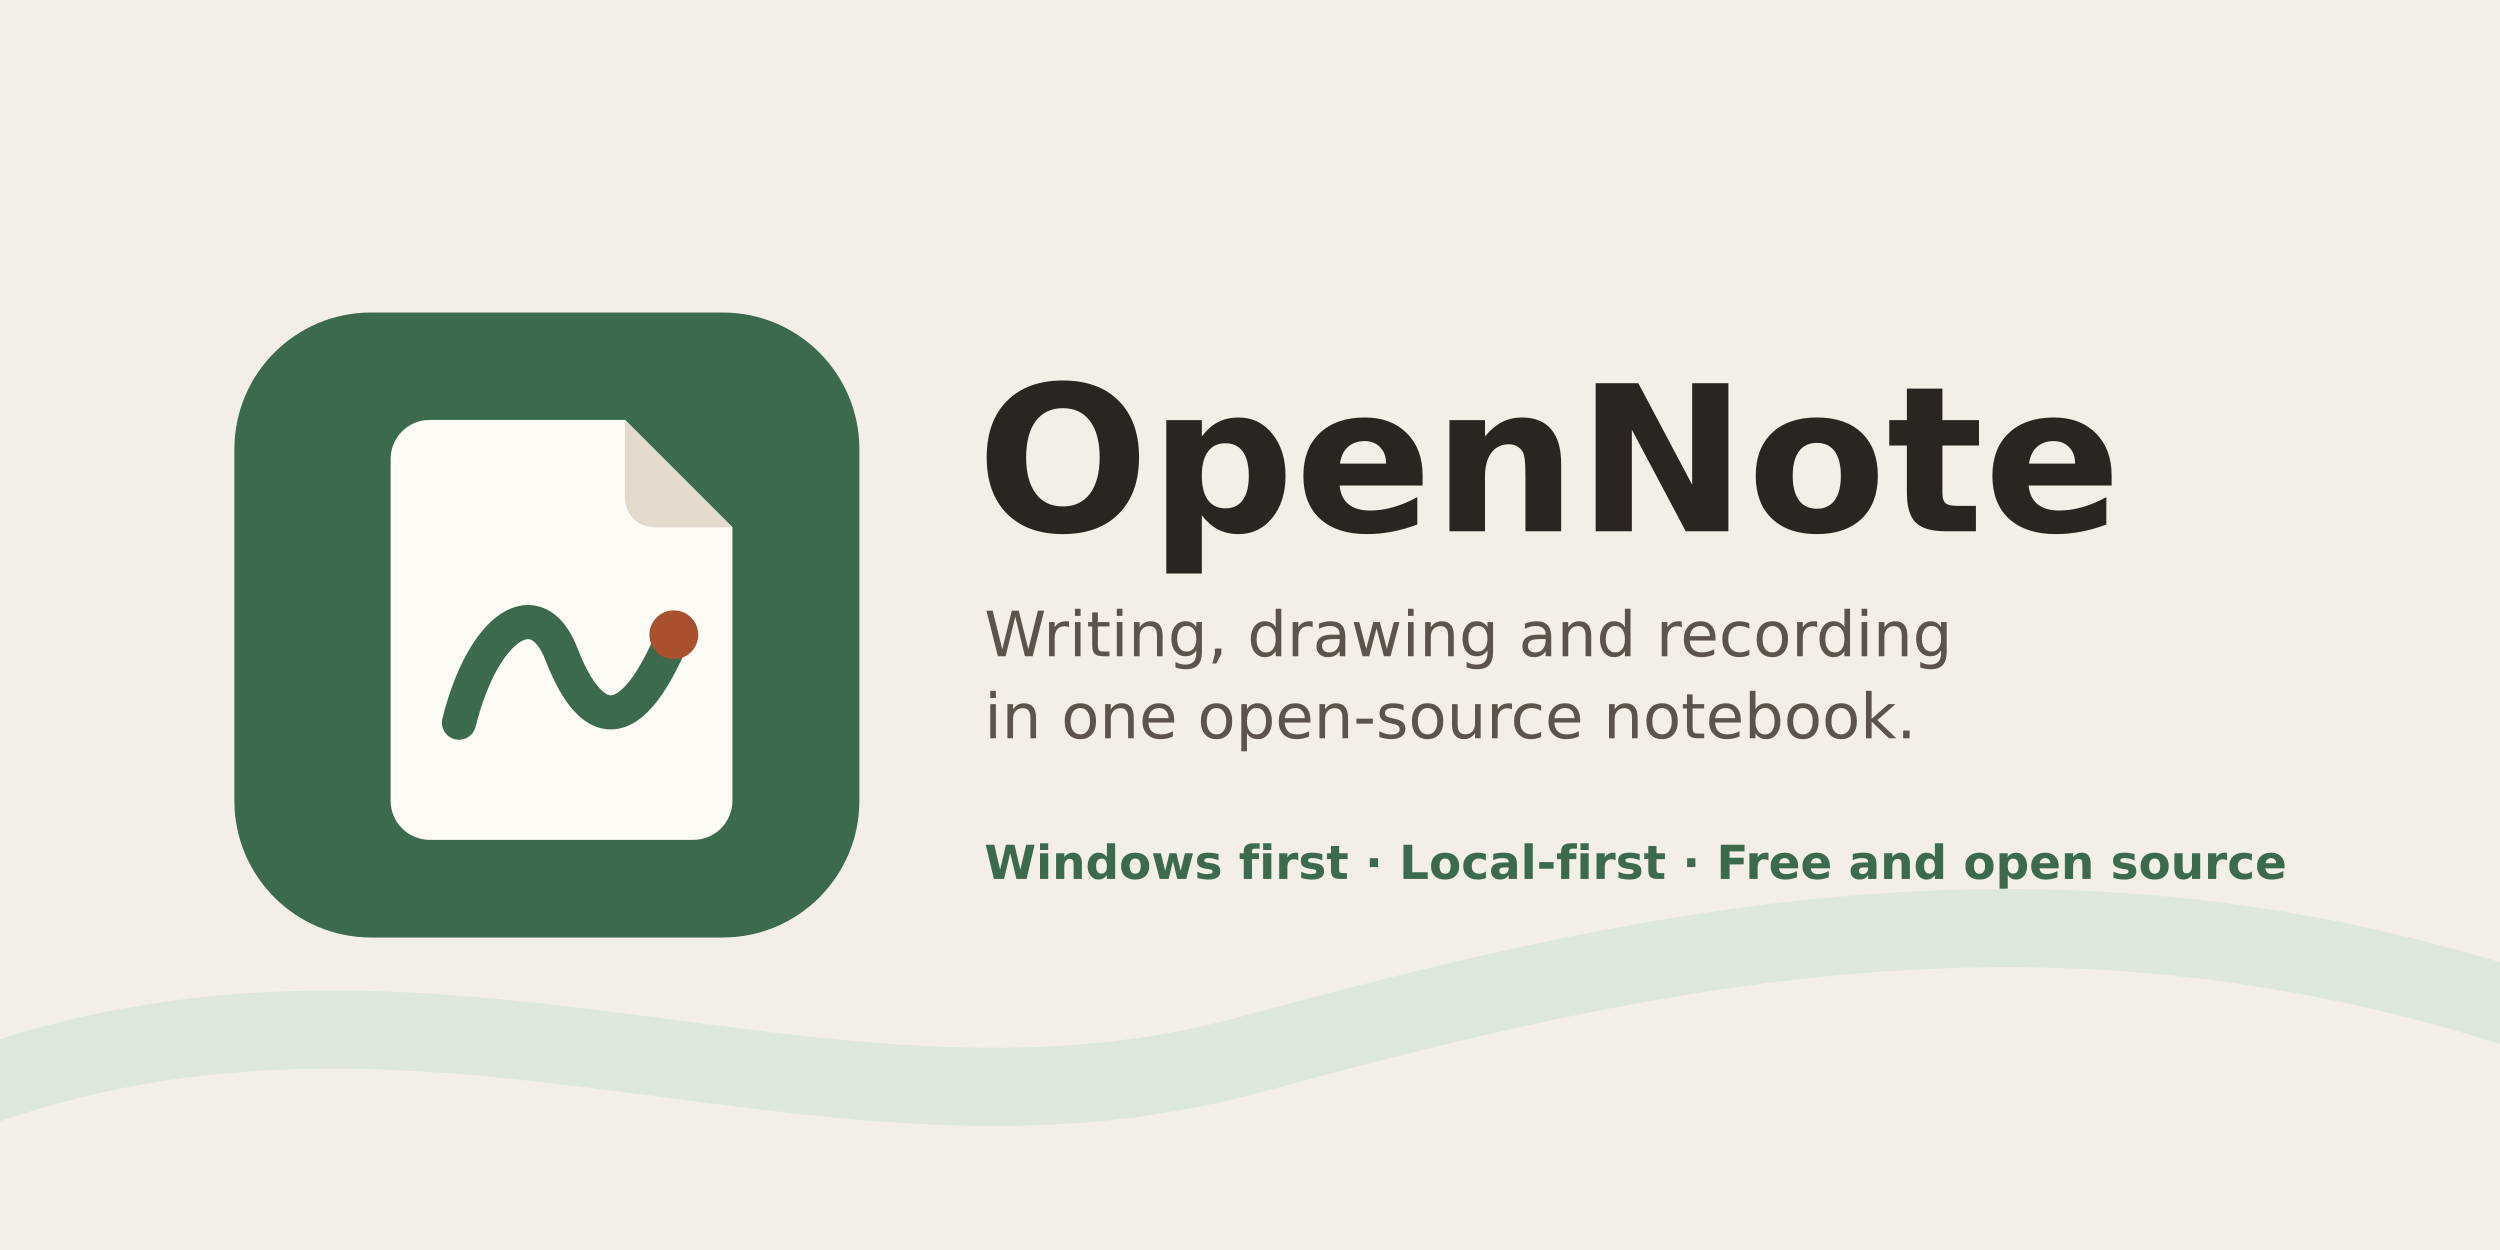
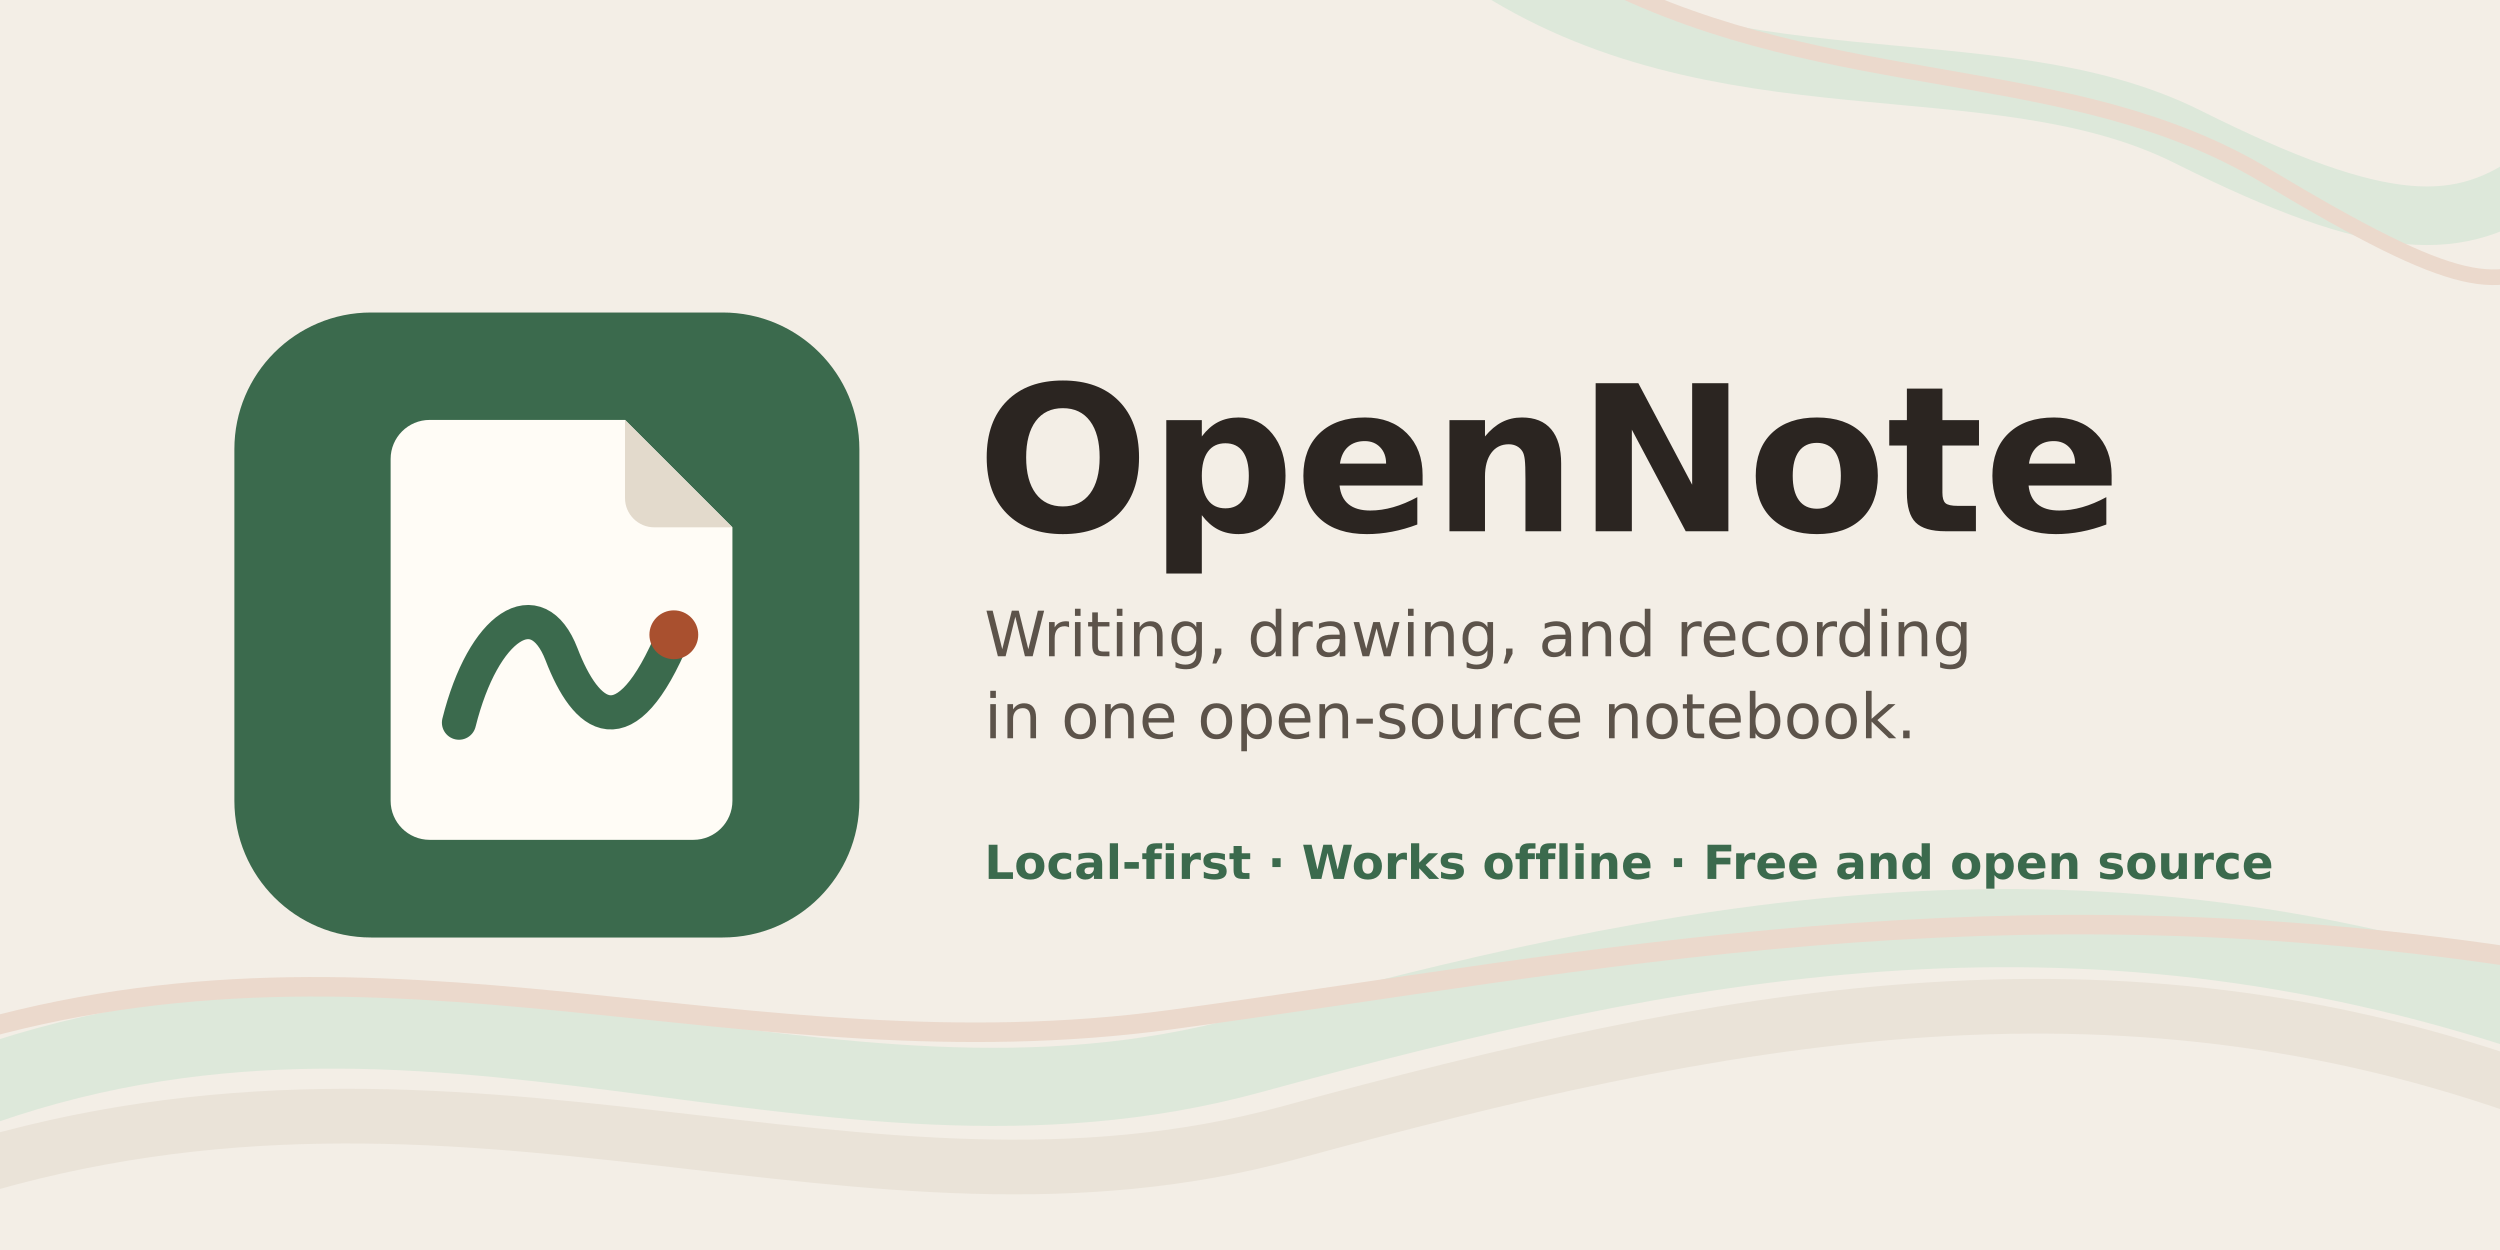
<svg xmlns="http://www.w3.org/2000/svg" viewBox="0 0 1280 640" width="1280" height="640" role="img" aria-labelledby="title">
  <rect width="1280" height="640" fill="#F3EEE6" />
+   <path d="M-20 600C240 520 440 640 660 580S1080 480 1300 560" fill="none" stroke="#EAE3D8" stroke-width="28" stroke-linecap="round" />
  <path d="M-20 560C220 470 420 600 640 540S1060 440 1300 520" fill="none" stroke="#DDE8DA" stroke-width="40" stroke-linecap="round" />
+   <path d="M-20 530C200 465 380 552 600 522S1020 448 1300 492" fill="none" stroke="#EBD9CC" stroke-width="10" stroke-linecap="round" />
+   <path d="M760 -20C880 60 1020 20 1120 70S1260 120 1300 90" fill="none" stroke="#DDE8DA" stroke-width="30" stroke-linecap="round" />
+   <path d="M820 -10C940 50 1060 30 1160 90S1280 150 1310 130" fill="none" stroke="#EBD9CC" stroke-width="8" stroke-linecap="round" />
  <g transform="translate(120 160) scale(1.25)">
    <rect width="256" height="256" rx="56" fill="#3B6A4D" />
    <path d="M80 44H160L204 88V200A16 16 0 0 1 188 216H80A16 16 0 0 1 64 200V60A16 16 0 0 1 80 44Z" fill="#FFFCF6" />
    <path d="M160 44V76A12 12 0 0 0 172 88H204Z" fill="#E3DACC" />
    <path d="M92 168C102 128 124 114 134 140S160 180 180 132" fill="none" stroke="#3B6A4D" stroke-width="14" stroke-linecap="round" />
    <circle cx="180" cy="132" r="10" fill="#A9502F" />
  </g>
  <g font-family="'Atkinson Hyperlegible Next', 'Segoe UI', 'DejaVu Sans', sans-serif">
    <text x="500" y="272" font-size="104" font-weight="700" fill="#2B2521">OpenNote</text>
-     <text x="504" y="336" font-size="32" fill="#5C534A">Writing, drawing and recording</text>
+     <text x="504" y="336" font-size="32" fill="#5C534A">Writing, drawing, and recording</text>
    <text x="504" y="378" font-size="32" fill="#5C534A">in one open-source notebook.</text>
-     <text x="504" y="450" font-size="24" font-weight="700" fill="#3B6A4D">Windows first  ·  Local-first  ·  Free and open source</text>
+     <text x="504" y="450" font-size="24" font-weight="700" fill="#3B6A4D">Local-first  ·  Works offline  ·  Free and open source</text>
  </g>
</svg>
